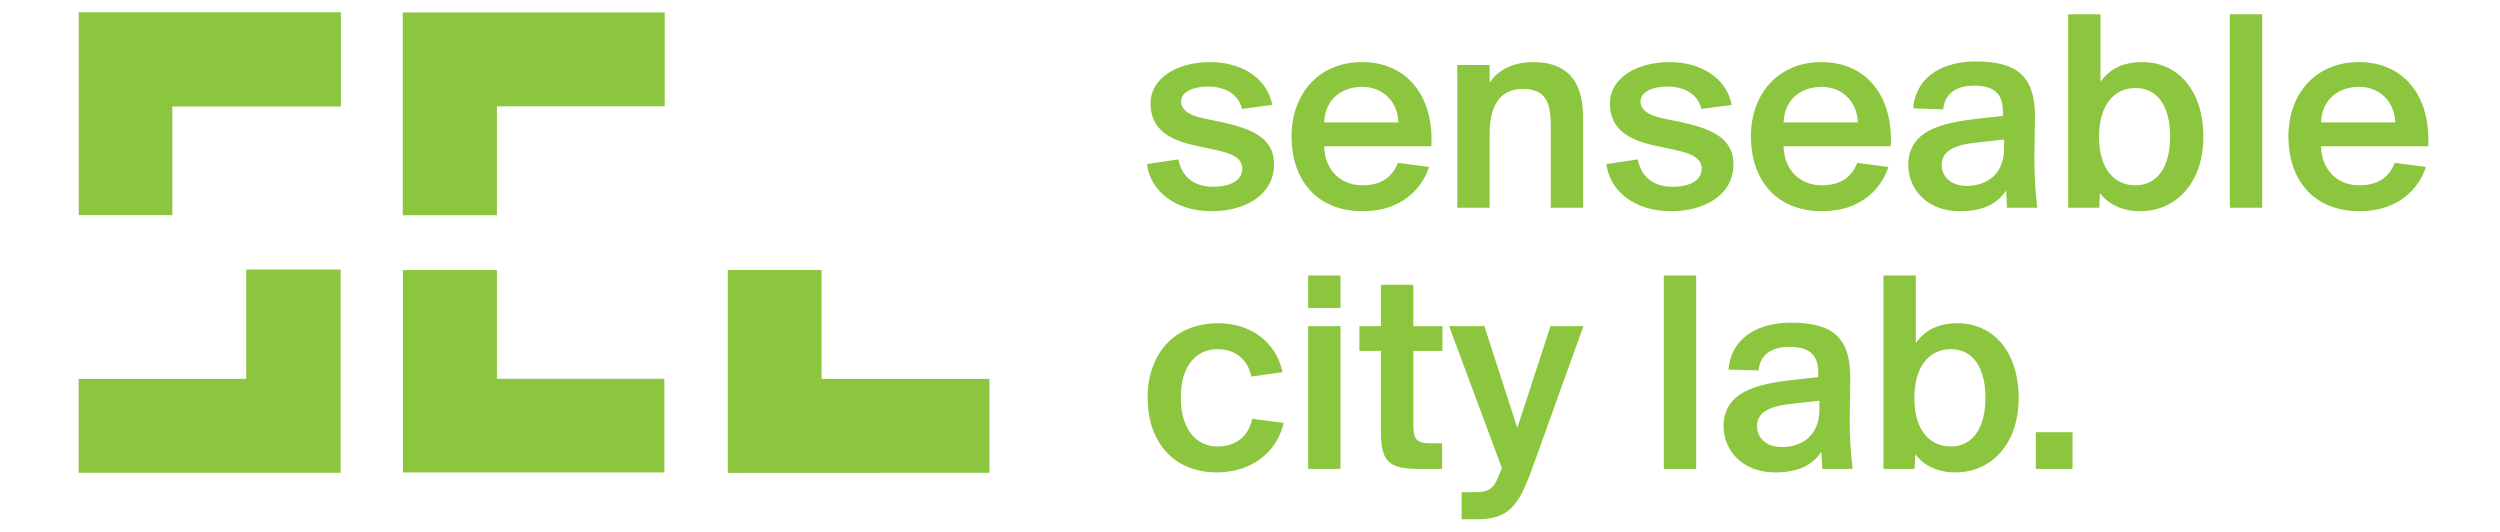
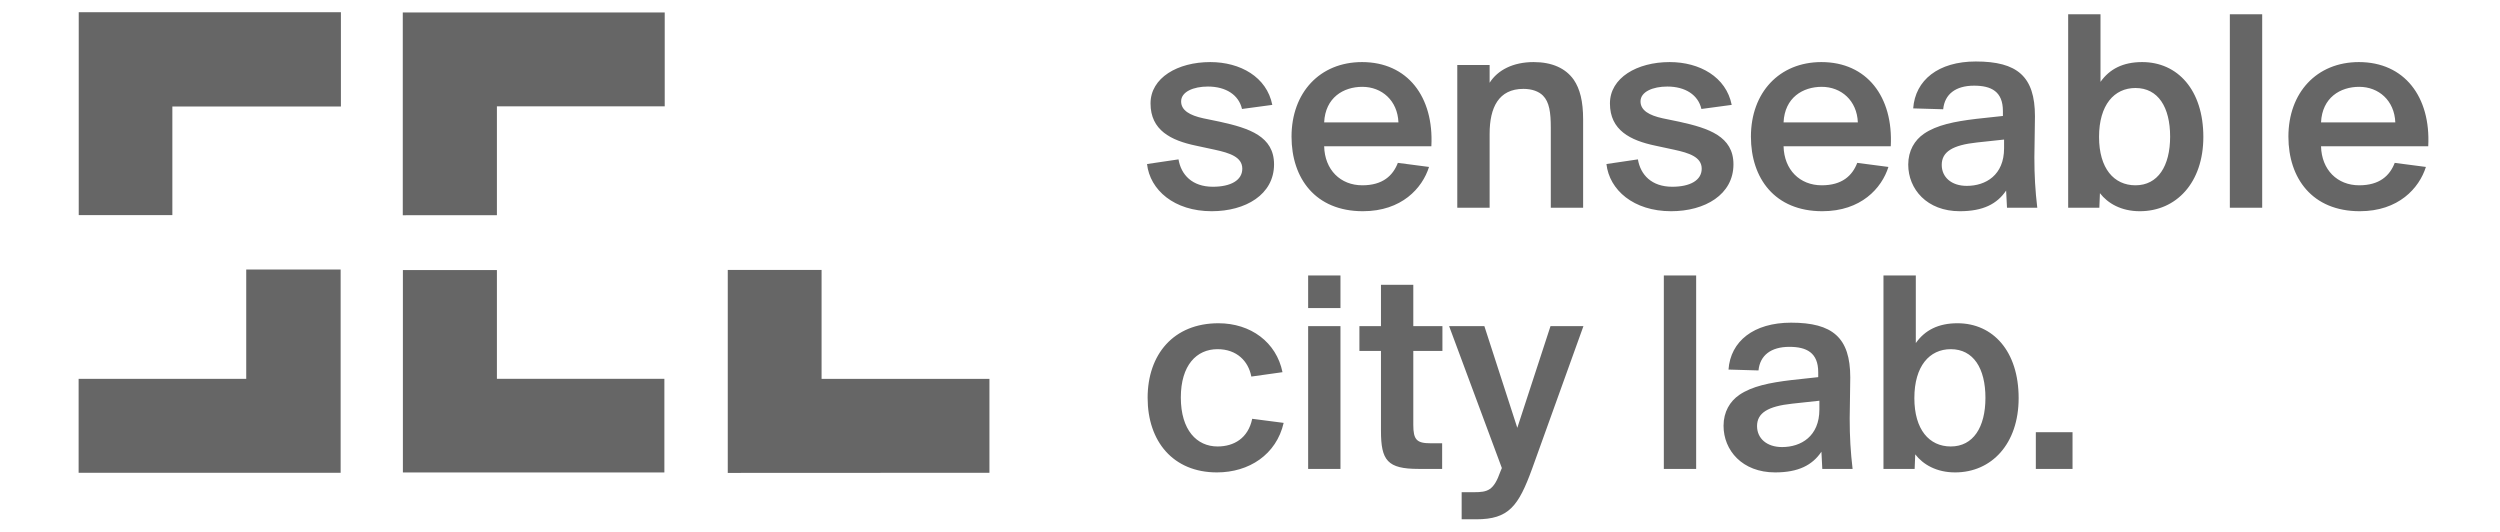
<svg xmlns="http://www.w3.org/2000/svg" width="160px" height="34px" version="1.1">
  <defs />
-   <g id="Page-1" stroke="none" stroke-width="1" fill="none" fill-rule="evenodd">
-     <g id="Artboard" transform="translate(-60, -103)" fill="#8cc63e">
+   <g id="Page-1" stroke="none" stroke-width="1" fill="#666">
+     <g id="Artboard" transform="translate(-60, -103)">
      <g id="Group-4" transform="translate(65, 103.72)">
        <polygon id="Path-2-Copy" points="0.039 13.047 0.039 0.062 16.818 0.062 16.818 6.096 6.031 6.096 6.031 13.047" />
        <polygon id="Path-4-Copy" points="20.778 13.055 20.778 0.079 37.542 0.079 37.542 6.085 26.802 6.085 26.802 13.053" />
        <polygon id="Path-5-Copy" points="20.785 16.564 26.802 16.564 26.802 23.524 37.52 23.524 37.52 29.517 20.785 29.517" />
        <polygon id="Path-6-Copy" points="41.577 29.546 41.577 16.555 47.581 16.555 47.581 23.529 58.324 23.529 58.324 29.538" />
        <polygon id="Path-3-Copy" points="0.032 23.526 10.759 23.526 10.759 16.529 16.801 16.529 16.801 29.538 0.032 29.538" />
        <path d="M76.427,5.993 L74.488,6.254 C74.283,5.359 73.463,4.819 72.307,4.819 C71.375,4.819 70.592,5.154 70.592,5.77 C70.592,6.348 71.151,6.664 72.009,6.851 L73.09,7.075 C74.954,7.485 76.539,8.007 76.539,9.797 C76.539,11.736 74.712,12.798 72.549,12.798 C70.144,12.798 68.597,11.437 68.41,9.778 L70.424,9.48 C70.592,10.468 71.3,11.232 72.624,11.232 C73.761,11.232 74.507,10.822 74.507,10.076 C74.507,9.331 73.705,9.07 72.754,8.864 L71.543,8.603 C69.939,8.268 68.634,7.615 68.634,5.9 C68.634,4.259 70.368,3.253 72.456,3.253 C74.376,3.253 76.073,4.203 76.427,5.993 Z M82.226,12.798 C79.187,12.798 77.658,10.692 77.658,8.025 C77.658,5.21 79.466,3.253 82.17,3.253 C85.078,3.253 86.775,5.471 86.607,8.641 L79.746,8.641 C79.783,10.151 80.79,11.139 82.188,11.139 C83.493,11.139 84.146,10.524 84.463,9.703 L86.458,9.964 C86.029,11.325 84.705,12.798 82.226,12.798 Z M82.188,4.837 C80.976,4.837 79.821,5.527 79.746,7.112 L84.5,7.112 C84.444,5.714 83.437,4.837 82.188,4.837 Z M90.336,3.439 L90.336,4.576 C90.858,3.756 91.846,3.253 93.151,3.253 C94.326,3.253 95.202,3.644 95.724,4.39 C96.115,4.968 96.32,5.751 96.32,6.925 L96.32,12.575 L94.251,12.575 L94.251,7.448 C94.251,6.478 94.158,5.807 93.748,5.397 C93.487,5.136 93.058,4.968 92.498,4.968 C90.914,4.968 90.336,6.161 90.336,7.839 L90.336,12.575 L88.266,12.575 L88.266,3.439 L90.336,3.439 Z M105.829,5.993 L103.89,6.254 C103.685,5.359 102.865,4.819 101.709,4.819 C100.776,4.819 99.993,5.154 99.993,5.77 C99.993,6.348 100.553,6.664 101.41,6.851 L102.492,7.075 C104.356,7.485 105.941,8.007 105.941,9.797 C105.941,11.736 104.114,12.798 101.951,12.798 C99.546,12.798 97.998,11.437 97.812,9.778 L99.826,9.48 C99.993,10.468 100.702,11.232 102.026,11.232 C103.163,11.232 103.909,10.822 103.909,10.076 C103.909,9.331 103.107,9.07 102.156,8.864 L100.944,8.603 C99.341,8.268 98.036,7.615 98.036,5.9 C98.036,4.259 99.77,3.253 101.858,3.253 C103.778,3.253 105.475,4.203 105.829,5.993 Z M111.627,12.798 C108.588,12.798 107.059,10.692 107.059,8.025 C107.059,5.21 108.868,3.253 111.571,3.253 C114.48,3.253 116.176,5.471 116.009,8.641 L109.148,8.641 C109.185,10.151 110.192,11.139 111.59,11.139 C112.895,11.139 113.548,10.524 113.864,9.703 L115.859,9.964 C115.431,11.325 114.107,12.798 111.627,12.798 Z M111.59,4.837 C110.378,4.837 109.222,5.527 109.148,7.112 L113.902,7.112 C113.846,5.714 112.839,4.837 111.59,4.837 Z M119.364,6.273 L117.444,6.217 C117.575,4.409 119.048,3.215 121.453,3.215 C124.1,3.215 125.237,4.166 125.237,6.72 C125.237,7.317 125.2,8.846 125.2,9.349 C125.2,10.524 125.256,11.475 125.386,12.575 L123.448,12.575 L123.392,11.475 C122.814,12.332 121.919,12.798 120.427,12.798 C118.32,12.798 117.127,11.381 117.127,9.815 C117.127,8.92 117.537,8.249 118.134,7.839 C118.954,7.28 120.073,7.056 121.471,6.888 L123.186,6.702 L123.186,6.385 C123.186,5.136 122.441,4.763 121.341,4.763 C120.166,4.763 119.458,5.303 119.364,6.273 Z M123.261,8.771 L123.261,8.212 L121.527,8.398 C119.961,8.566 119.271,8.995 119.271,9.834 C119.271,10.617 119.887,11.176 120.875,11.176 C122.087,11.176 123.261,10.487 123.261,8.771 Z M127.363,12.575 L127.363,0.195 L129.432,0.195 L129.432,4.52 C130.01,3.7 130.868,3.253 132.098,3.253 C134.373,3.253 136.014,5.042 136.014,8.044 C136.014,10.971 134.28,12.798 131.949,12.798 C130.756,12.798 129.898,12.295 129.395,11.642 L129.358,12.575 L127.363,12.575 Z M131.67,4.912 C130.309,4.912 129.339,5.993 129.339,8.044 C129.339,10.058 130.29,11.139 131.67,11.139 C133.105,11.139 133.888,9.909 133.888,8.025 C133.888,6.142 133.124,4.912 131.67,4.912 Z M139.78,0.195 L139.78,12.575 L137.71,12.575 L137.71,0.195 L139.78,0.195 Z M146.025,12.798 C142.986,12.798 141.458,10.692 141.458,8.025 C141.458,5.21 143.266,3.253 145.969,3.253 C148.878,3.253 150.575,5.471 150.407,8.641 L143.546,8.641 C143.583,10.151 144.59,11.139 145.988,11.139 C147.293,11.139 147.946,10.524 148.263,9.703 L150.258,9.964 C149.829,11.325 148.505,12.798 146.025,12.798 Z M145.988,4.837 C144.776,4.837 143.62,5.527 143.546,7.112 L148.3,7.112 C148.244,5.714 147.237,4.837 145.988,4.837 Z" id="senseable-copy" />
        <path d="M72.978,19.968 C75.048,19.968 76.688,21.18 77.08,23.1 L75.085,23.38 C74.898,22.392 74.153,21.627 72.922,21.627 C71.58,21.627 70.573,22.653 70.573,24.722 C70.573,26.81 71.599,27.854 72.922,27.854 C73.966,27.854 74.88,27.332 75.141,26.083 L77.154,26.344 C76.688,28.376 74.936,29.514 72.885,29.514 C70.07,29.514 68.448,27.519 68.448,24.741 C68.448,21.963 70.107,19.968 72.978,19.968 Z M78.721,20.154 L80.79,20.154 L80.79,29.29 L78.721,29.29 L78.721,20.154 Z M78.721,16.91 L80.79,16.91 L80.79,18.998 L78.721,18.998 L78.721,16.91 Z M83.382,20.154 L83.382,17.507 L85.451,17.507 L85.451,20.154 L87.315,20.154 L87.315,21.739 L85.451,21.739 L85.451,26.475 C85.451,27.426 85.675,27.649 86.551,27.649 L87.297,27.649 L87.297,29.29 L85.787,29.29 C83.792,29.29 83.382,28.749 83.382,26.848 L83.382,21.739 L82.002,21.739 L82.002,20.154 L83.382,20.154 Z M89.478,32.515 L88.546,32.515 L88.546,30.781 L89.329,30.781 C90.224,30.781 90.597,30.67 91.026,29.458 L91.119,29.234 L87.744,20.154 L90,20.154 L92.107,26.661 L94.232,20.154 L96.339,20.154 L93.058,29.271 C92.181,31.676 91.566,32.515 89.478,32.515 Z M103.554,16.91 L103.554,29.29 L101.485,29.29 L101.485,16.91 L103.554,16.91 Z M107.544,22.988 L105.624,22.932 C105.754,21.124 107.227,19.931 109.632,19.931 C112.28,19.931 113.417,20.882 113.417,23.436 C113.417,24.032 113.38,25.561 113.38,26.065 C113.38,27.239 113.436,28.19 113.566,29.29 L111.627,29.29 L111.571,28.19 C110.993,29.048 110.098,29.514 108.607,29.514 C106.5,29.514 105.307,28.097 105.307,26.531 C105.307,25.636 105.717,24.965 106.314,24.554 C107.134,23.995 108.253,23.771 109.651,23.604 L111.366,23.417 L111.366,23.1 C111.366,21.851 110.62,21.478 109.52,21.478 C108.346,21.478 107.637,22.019 107.544,22.988 Z M111.441,25.487 L111.441,24.927 L109.707,25.114 C108.141,25.281 107.451,25.71 107.451,26.549 C107.451,27.332 108.066,27.892 109.054,27.892 C110.266,27.892 111.441,27.202 111.441,25.487 Z M115.542,29.29 L115.542,16.91 L117.612,16.91 L117.612,21.236 C118.19,20.415 119.048,19.968 120.278,19.968 C122.553,19.968 124.193,21.758 124.193,24.759 C124.193,27.687 122.459,29.514 120.129,29.514 C118.936,29.514 118.078,29.01 117.575,28.358 L117.537,29.29 L115.542,29.29 Z M119.849,21.627 C118.488,21.627 117.519,22.709 117.519,24.759 C117.519,26.773 118.47,27.854 119.849,27.854 C121.285,27.854 122.068,26.624 122.068,24.741 C122.068,22.858 121.303,21.627 119.849,21.627 Z M127.642,29.29 L125.293,29.29 L125.293,26.941 L127.642,26.941 L127.642,29.29 Z" id="city-lab.-copy" />
      </g>
    </g>
  </g>
</svg>
